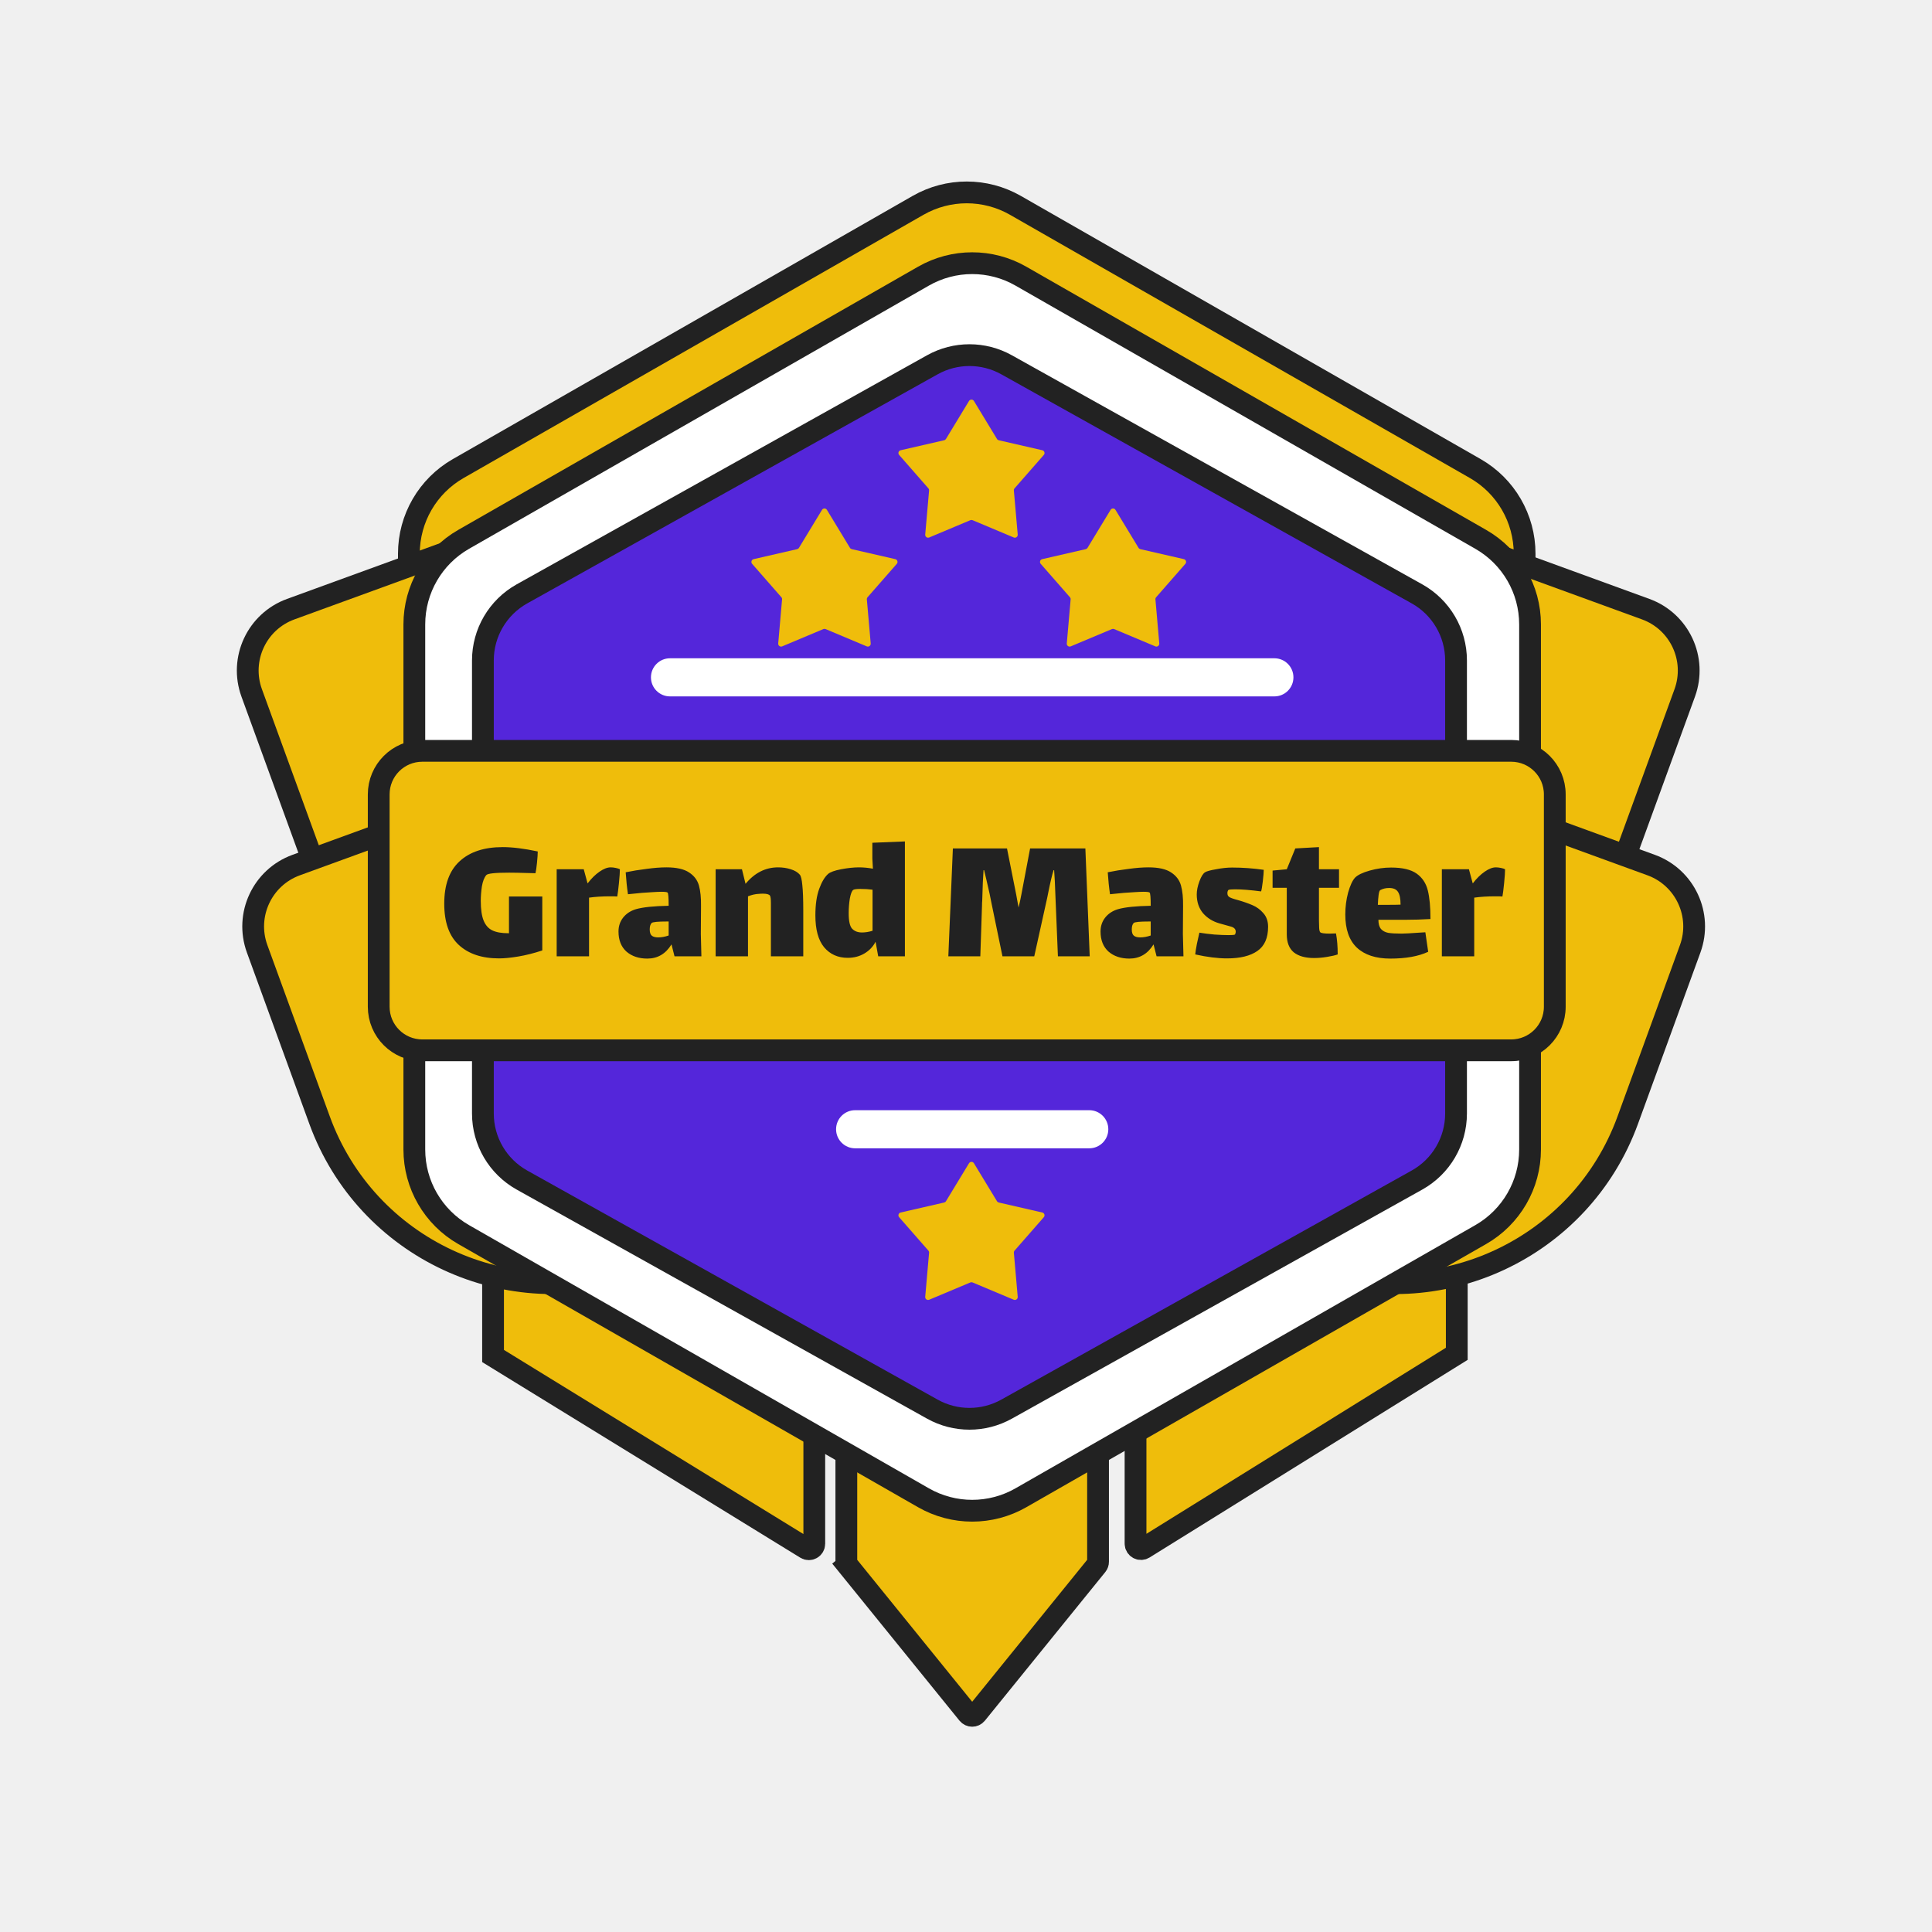
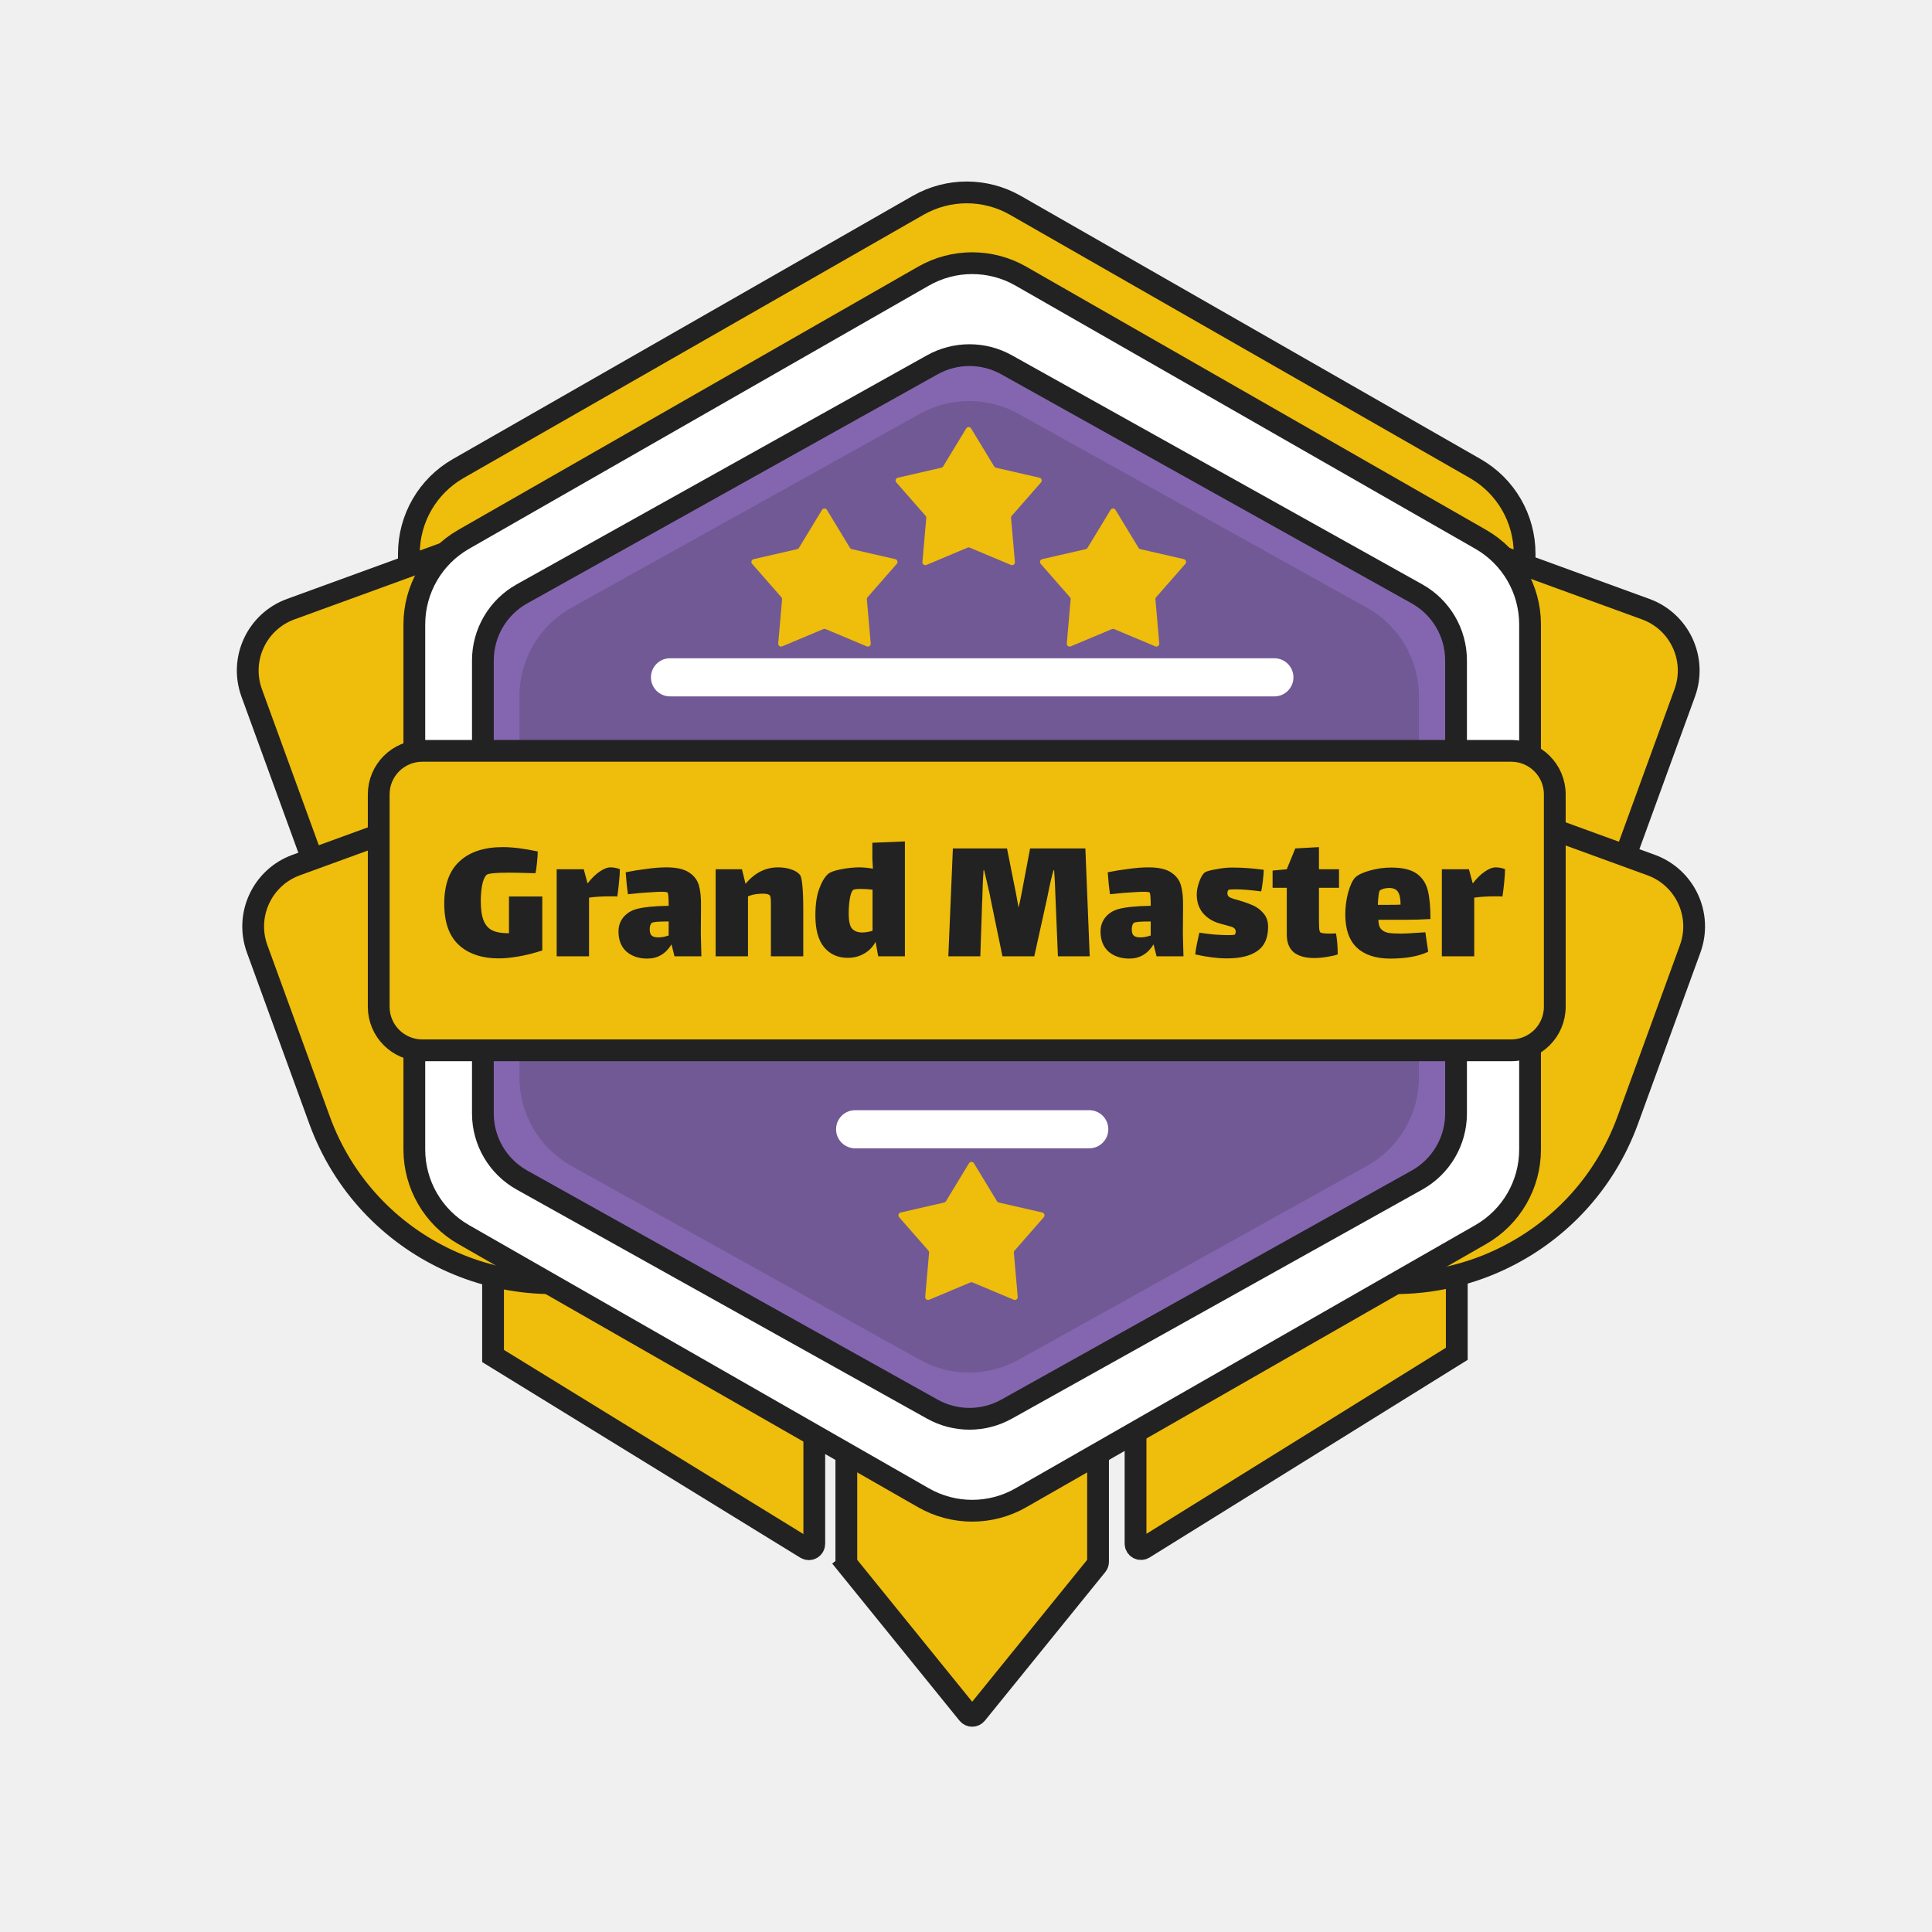
<svg xmlns="http://www.w3.org/2000/svg" width="305" height="305" viewBox="0 0 305 305" fill="none">
  <path d="M152.809 171.083C153.153 170.659 153.801 170.659 154.145 171.083L173.154 194.546C173.278 194.699 173.346 194.89 173.346 195.087V246.552C173.346 246.749 173.278 246.94 173.154 247.094L154.145 270.557C153.801 270.981 153.153 270.981 152.809 270.557L133.801 247.094L132.465 248.176L133.801 247.094C133.677 246.94 133.609 246.749 133.609 246.552V195.087C133.609 194.89 133.677 194.699 133.801 194.546L152.809 171.083Z" fill="#EFBD0B" stroke="#222222" stroke-width="3.438" />
  <path d="M160.304 32.418C155.542 29.693 149.693 29.693 144.932 32.418L72.335 73.971C67.52 76.727 64.549 81.85 64.549 87.399V170.298C64.549 175.846 67.52 180.97 72.335 183.726L144.932 225.278C149.693 228.003 155.542 228.003 160.304 225.278L232.9 183.726C237.715 180.97 240.686 175.846 240.686 170.298V87.399C240.686 81.85 237.715 76.727 232.9 73.971L160.304 32.418Z" fill="#EFBD0B" stroke="#222222" stroke-width="3.438" />
  <path d="M77.837 86.73H128.55V243.713C128.55 244.385 127.813 244.797 127.241 244.445L77.837 214.067V86.73Z" fill="#EFBD0B" stroke="#222222" stroke-width="3.438" />
  <path d="M229.977 85.011H179.264V243.687C179.264 244.361 180.005 244.773 180.577 244.417L229.977 213.722V85.011Z" fill="#EFBD0B" stroke="#222222" stroke-width="3.438" />
  <path d="M192.774 71.743L259.805 96.167C265.158 98.117 267.916 104.037 265.966 109.389L256.108 136.444C248.713 156.739 226.267 167.196 205.972 159.802L165.996 145.236L192.774 71.743Z" fill="#EFBD0B" stroke="#222222" stroke-width="3.438" />
  <path d="M112.927 71.743L45.895 96.167C40.543 98.117 37.785 104.037 39.735 109.389L49.593 136.444C56.987 156.739 79.434 167.196 99.728 159.802L139.705 145.236L112.927 71.743Z" fill="#EFBD0B" stroke="#222222" stroke-width="3.438" />
  <path d="M193.633 112.142L260.665 136.566C266.017 138.516 268.775 144.436 266.825 149.788L256.967 176.843C249.573 197.137 227.126 207.595 206.832 200.2L166.855 185.634L193.633 112.142Z" fill="#EFBD0B" stroke="#222222" stroke-width="3.438" />
  <path d="M113.786 112.142L46.755 136.566C41.402 138.516 38.644 144.436 40.594 149.788L50.452 176.843C57.847 197.137 80.293 207.595 100.588 200.2L140.564 185.634L113.786 112.142Z" fill="#EFBD0B" stroke="#222222" stroke-width="3.438" />
  <path d="M161.163 43.592C156.402 40.867 150.553 40.867 145.792 43.592L73.195 85.145C68.38 87.901 65.409 93.024 65.409 98.573V181.472C65.409 187.02 68.38 192.144 73.195 194.9L145.792 236.452C150.553 239.177 156.402 239.177 161.163 236.452L233.76 194.9C238.575 192.144 241.546 187.02 241.546 181.472V98.573C241.546 93.024 238.575 87.901 233.76 85.145L161.163 43.592Z" fill="white" stroke="#222222" stroke-width="3.438" />
-   <path d="M147.182 57.591C150.828 55.556 155.267 55.556 158.913 57.591L223.693 93.751C227.502 95.877 229.862 99.897 229.862 104.259V175.786C229.862 180.147 227.502 184.168 223.693 186.293L158.913 222.454C155.267 224.489 150.828 224.489 147.182 222.454L82.402 186.293C78.593 184.168 76.233 180.147 76.233 175.786V104.259C76.233 99.897 78.593 95.877 82.402 93.751L147.182 57.591Z" fill="#5426DA" stroke="#222222" stroke-width="3.438" />
+   <path d="M147.182 57.591C150.828 55.556 155.267 55.556 158.913 57.591L223.693 93.751C227.502 95.877 229.862 99.897 229.862 104.259V175.786C229.862 180.147 227.502 184.168 223.693 186.293L158.913 222.454C155.267 224.489 150.828 224.489 147.182 222.454L82.402 186.293C78.593 184.168 76.233 180.147 76.233 175.786V104.259C76.233 99.897 78.593 95.877 82.402 93.751L147.182 57.591Z" fill="#8466B0" stroke="#222222" stroke-width="3.438" />
+   <path d="M145.221 65.328C150.058 62.637 155.942 62.637 160.779 65.328L215.779 95.926C220.853 98.749 224 104.101 224 109.908V170.092C224 175.899 220.853 181.251 215.779 184.074L160.779 214.672C155.942 217.363 150.058 217.363 145.221 214.672L90.221 184.074C85.147 181.251 82 175.899 82 170.092V109.908C82 104.101 85.147 98.749 90.221 95.926L145.221 65.328Z" fill="#715995" />
  <rect x="59.786" y="118.534" width="185.663" height="47.275" rx="6.876" fill="#EFBD0B" stroke="#222222" stroke-width="3.438" />
  <path d="M85.61 141.53V150.045C84.275 150.484 83.01 150.802 81.815 151.002C80.62 151.201 79.614 151.3 78.797 151.3C76.088 151.3 73.967 150.593 72.433 149.179C70.899 147.765 70.132 145.593 70.132 142.665C70.132 139.677 70.939 137.446 72.552 135.972C74.166 134.478 76.437 133.731 79.365 133.731C80.899 133.731 82.742 133.96 84.893 134.418C84.893 134.817 84.853 135.414 84.773 136.211C84.694 136.988 84.614 137.536 84.534 137.854L83.459 137.825C82.144 137.785 81.118 137.765 80.381 137.765C78.17 137.765 76.965 137.894 76.766 138.153C76.447 138.532 76.218 139.119 76.078 139.916C75.959 140.713 75.899 141.48 75.899 142.217C75.899 143.551 76.048 144.587 76.347 145.324C76.646 146.061 77.104 146.579 77.722 146.878C78.339 147.177 79.176 147.326 80.232 147.326H80.351V141.53H85.61ZM96.397 136.928C96.656 136.928 96.925 136.958 97.204 137.018C97.502 137.078 97.722 137.147 97.861 137.227C97.861 137.665 97.811 138.392 97.712 139.408C97.612 140.404 97.522 141.111 97.443 141.53C97.243 141.51 96.875 141.5 96.337 141.5C95.082 141.5 93.967 141.569 92.99 141.709V150.972H87.881V137.227H92.154L92.751 139.438H92.781C93.359 138.681 93.977 138.073 94.634 137.615C95.291 137.157 95.879 136.928 96.397 136.928ZM106.485 150.972L106.007 149.089C105.091 150.583 103.816 151.33 102.183 151.33C100.848 151.33 99.752 150.962 98.896 150.225C98.059 149.468 97.641 148.412 97.641 147.057C97.641 146.221 97.88 145.494 98.358 144.876C98.856 144.239 99.533 143.791 100.39 143.532C101.505 143.213 103.228 143.034 105.559 142.994C105.559 141.679 105.499 140.982 105.38 140.902C105.28 140.822 104.961 140.783 104.424 140.783C104.085 140.783 103.617 140.803 103.019 140.842C102.063 140.882 100.768 140.992 99.135 141.171C98.975 140.095 98.856 138.94 98.776 137.705C99.832 137.486 100.938 137.307 102.093 137.167C103.248 137.008 104.284 136.928 105.2 136.928C106.794 136.928 107.989 137.197 108.786 137.735C109.583 138.253 110.101 138.94 110.34 139.797C110.579 140.653 110.688 141.739 110.668 143.053L110.639 147.446L110.728 150.972H106.485ZM103.916 147.984C104.434 147.984 104.981 147.884 105.559 147.685V145.474H105.32C103.846 145.474 103.029 145.553 102.87 145.713C102.77 145.812 102.691 145.962 102.631 146.161C102.591 146.36 102.571 146.549 102.571 146.729C102.571 147.207 102.681 147.535 102.9 147.715C103.119 147.894 103.457 147.984 103.916 147.984ZM126.272 138.093C126.451 138.313 126.581 138.86 126.661 139.737C126.76 140.613 126.81 141.948 126.81 143.741V150.972H121.7V143.8V142.575C121.7 141.938 121.651 141.54 121.551 141.38C121.392 141.181 121.023 141.081 120.446 141.081C120.167 141.081 119.957 141.091 119.818 141.111C119.26 141.131 118.683 141.261 118.085 141.5V150.972H112.976V137.227H117.129L117.697 139.528C119.131 137.795 120.844 136.928 122.836 136.928C123.553 136.928 124.22 137.028 124.838 137.227C125.475 137.426 125.953 137.715 126.272 138.093ZM142.855 132.835V150.972H138.642L138.224 148.671C137.825 149.448 137.238 150.065 136.461 150.523C135.684 150.982 134.808 151.211 133.832 151.211C132.278 151.211 131.033 150.653 130.097 149.537C129.18 148.422 128.722 146.749 128.722 144.518C128.722 142.824 128.921 141.43 129.32 140.334C129.718 139.239 130.186 138.452 130.724 137.974C131.063 137.675 131.75 137.426 132.786 137.227C133.841 137.028 134.778 136.928 135.594 136.928C136.312 136.928 137.049 136.998 137.806 137.137C137.746 136.181 137.716 135.653 137.716 135.554V133.044L142.855 132.835ZM136.073 147.207C136.61 147.207 137.168 147.117 137.746 146.938V140.454C137.168 140.374 136.531 140.334 135.833 140.334C135.236 140.334 134.857 140.384 134.698 140.484C134.479 140.643 134.3 141.101 134.16 141.858C134.041 142.595 133.981 143.372 133.981 144.189C133.981 145.404 134.16 146.211 134.519 146.609C134.897 147.008 135.415 147.207 136.073 147.207ZM172.031 150.972H167.011L166.623 141.589C166.563 139.737 166.493 138.332 166.414 137.376H166.324C166.085 138.133 165.806 139.309 165.487 140.902L165.338 141.649L163.276 150.972H158.256L156.523 142.575L156.224 141.081C155.806 139.229 155.517 137.994 155.358 137.376H155.268C155.189 138.372 155.119 139.996 155.059 142.247C155.039 142.386 155.029 142.605 155.029 142.904L154.76 150.972H149.711L150.428 133.94H158.973L160.438 141.291L160.796 143.263C160.955 142.645 161.105 141.958 161.244 141.201L162.619 133.94H171.344L172.031 150.972ZM182.586 150.972L182.108 149.089C181.191 150.583 179.917 151.33 178.283 151.33C176.948 151.33 175.853 150.962 174.996 150.225C174.16 149.468 173.741 148.412 173.741 147.057C173.741 146.221 173.98 145.494 174.458 144.876C174.956 144.239 175.634 143.791 176.49 143.532C177.606 143.213 179.329 143.034 181.66 142.994C181.66 141.679 181.6 140.982 181.48 140.902C181.381 140.822 181.062 140.783 180.524 140.783C180.185 140.783 179.717 140.803 179.12 140.842C178.164 140.882 176.869 140.992 175.235 141.171C175.076 140.095 174.956 138.94 174.877 137.705C175.933 137.486 177.038 137.307 178.193 137.167C179.349 137.008 180.385 136.928 181.301 136.928C182.895 136.928 184.09 137.197 184.887 137.735C185.683 138.253 186.201 138.94 186.44 139.797C186.679 140.653 186.789 141.739 186.769 143.053L186.739 147.446L186.829 150.972H182.586ZM180.016 147.984C180.534 147.984 181.082 147.884 181.66 147.685V145.474H181.42C179.946 145.474 179.13 145.553 178.97 145.713C178.871 145.812 178.791 145.962 178.731 146.161C178.691 146.36 178.672 146.549 178.672 146.729C178.672 147.207 178.781 147.535 179 147.715C179.219 147.894 179.558 147.984 180.016 147.984ZM200.191 146.31C200.191 148.083 199.624 149.358 198.488 150.135C197.373 150.912 195.779 151.3 193.707 151.3C192.253 151.3 190.58 151.091 188.688 150.673C188.727 150.274 188.817 149.707 188.957 148.97C189.116 148.213 189.245 147.635 189.345 147.237C190.062 147.356 190.859 147.456 191.735 147.535C192.612 147.595 193.359 147.625 193.976 147.625C194.514 147.625 194.843 147.595 194.962 147.535C194.982 147.516 195.002 147.466 195.022 147.386C195.062 147.286 195.082 147.187 195.082 147.087C195.082 146.689 194.833 146.42 194.335 146.281C194.176 146.241 193.568 146.071 192.512 145.773C191.456 145.474 190.59 144.936 189.913 144.159C189.255 143.362 188.927 142.376 188.927 141.201C188.927 140.583 189.066 139.896 189.345 139.139C189.624 138.382 189.923 137.904 190.241 137.705C190.48 137.546 191.058 137.386 191.974 137.227C192.891 137.048 193.737 136.958 194.514 136.958C196.168 136.958 197.831 137.078 199.504 137.317C199.504 137.675 199.454 138.283 199.355 139.139C199.255 139.976 199.166 140.504 199.086 140.723C197.393 140.504 196.028 140.394 194.992 140.394C194.454 140.394 194.106 140.424 193.946 140.484C193.907 140.504 193.867 140.563 193.827 140.663C193.787 140.743 193.767 140.852 193.767 140.992C193.767 141.271 193.857 141.47 194.036 141.589C194.215 141.729 194.684 141.898 195.44 142.097C196.337 142.356 197.104 142.625 197.741 142.904C198.399 143.183 198.966 143.601 199.444 144.159C199.942 144.717 200.191 145.434 200.191 146.31ZM208.22 145.324C208.22 145.683 208.23 146.061 208.25 146.46C208.27 146.838 208.33 147.077 208.43 147.177C208.569 147.316 209.057 147.386 209.894 147.386L210.91 147.356C211.089 148.312 211.179 149.418 211.179 150.673C210.8 150.812 210.242 150.942 209.505 151.061C208.788 151.181 208.101 151.241 207.444 151.241C206.069 151.241 205.003 150.942 204.246 150.344C203.509 149.727 203.141 148.78 203.141 147.506V140.155H200.9V137.436L203.141 137.227L204.485 133.94L208.22 133.731V137.227H211.388V140.155H208.22V145.324ZM221.252 147.386C221.75 147.386 222.677 147.336 224.031 147.237C224.21 147.237 224.539 147.217 225.017 147.177L225.465 150.255C223.932 150.972 221.94 151.33 219.489 151.33C217.199 151.33 215.436 150.753 214.201 149.597C212.986 148.442 212.378 146.699 212.378 144.368C212.378 143.173 212.527 142.018 212.826 140.902C213.145 139.787 213.503 139.01 213.902 138.571C214.32 138.133 215.097 137.755 216.232 137.436C217.368 137.117 218.493 136.958 219.609 136.958C221.402 136.958 222.746 137.277 223.643 137.914C224.539 138.552 225.127 139.438 225.406 140.573C225.685 141.689 225.824 143.193 225.824 145.085C224.469 145.165 223.145 145.205 221.85 145.205H217.607C217.607 145.842 217.736 146.32 217.995 146.639C218.274 146.958 218.663 147.167 219.161 147.267C219.659 147.346 220.356 147.386 221.252 147.386ZM217.906 140.514C217.786 140.573 217.697 140.832 217.637 141.291C217.577 141.749 217.537 142.267 217.517 142.844H219.071C220.007 142.844 220.685 142.834 221.103 142.814C221.103 141.858 220.963 141.181 220.685 140.783C220.426 140.384 219.967 140.185 219.31 140.185C218.772 140.185 218.304 140.295 217.906 140.514ZM236.138 136.928C236.397 136.928 236.666 136.958 236.945 137.018C237.244 137.078 237.463 137.147 237.602 137.227C237.602 137.665 237.552 138.392 237.453 139.408C237.353 140.404 237.264 141.111 237.184 141.53C236.985 141.51 236.616 141.5 236.078 141.5C234.823 141.5 233.708 141.569 232.732 141.709V150.972H227.622V137.227H231.895L232.493 139.438H232.523C233.1 138.681 233.718 138.073 234.375 137.615C235.033 137.157 235.62 136.928 236.138 136.928Z" fill="#222222" />
  <rect x="102.764" y="103.921" width="101.427" height="6.017" rx="3.008" fill="white" />
  <rect x="131.989" y="175.264" width="42.977" height="6.017" rx="3.008" fill="white" />
-   <path d="M152.976 63.302C153.152 63.011 153.575 63.011 153.752 63.302L157.39 69.295C157.453 69.4 157.557 69.475 157.676 69.502L164.543 71.079C164.878 71.156 165.01 71.562 164.783 71.82L160.167 77.093C160.085 77.186 160.045 77.308 160.056 77.432L160.665 84.391C160.695 84.732 160.352 84.982 160.037 84.85L153.54 82.121C153.427 82.073 153.3 82.073 153.188 82.121L146.691 84.85C146.375 84.982 146.033 84.732 146.062 84.391L146.672 77.432C146.682 77.308 146.642 77.186 146.561 77.093L141.944 71.82C141.718 71.562 141.849 71.156 142.184 71.079L149.051 69.502C149.171 69.475 149.274 69.4 149.338 69.295L152.976 63.302Z" fill="#EFBD0B" />
+   <path d="M152.532 67.639C152.709 67.348 153.132 67.348 153.308 67.639L156.946 73.632C157.01 73.737 157.113 73.812 157.233 73.839L164.1 75.416C164.435 75.493 164.566 75.899 164.34 76.157L159.723 81.43C159.642 81.523 159.602 81.645 159.612 81.769L160.222 88.728C160.251 89.069 159.909 89.319 159.593 89.187L153.096 86.458C152.984 86.41 152.857 86.41 152.744 86.458L146.247 89.187C145.932 89.319 145.589 89.069 145.619 88.728L146.228 81.769C146.239 81.645 146.199 81.523 146.117 81.43L141.501 76.157C141.274 75.899 141.406 75.493 141.741 75.416L148.608 73.839C148.727 73.812 148.831 73.737 148.894 73.632L152.532 67.639Z" fill="#EFBD0B" />
  <path d="M175.324 80.493C175.501 80.202 175.924 80.202 176.1 80.493L179.738 86.486C179.802 86.591 179.905 86.665 180.025 86.693L186.892 88.27C187.227 88.346 187.358 88.753 187.132 89.011L182.515 94.284C182.434 94.377 182.394 94.499 182.404 94.623L183.014 101.582C183.043 101.923 182.701 102.173 182.385 102.04L175.888 99.311C175.776 99.264 175.649 99.264 175.536 99.311L169.039 102.04C168.724 102.173 168.381 101.923 168.411 101.582L169.02 94.623C169.031 94.499 168.991 94.377 168.909 94.284L164.293 89.011C164.066 88.753 164.198 88.346 164.533 88.27L171.4 86.693C171.519 86.665 171.623 86.591 171.686 86.486L175.324 80.493Z" fill="#EFBD0B" />
  <path d="M152.976 183.639C153.152 183.348 153.575 183.348 153.752 183.639L157.39 189.632C157.453 189.737 157.557 189.811 157.676 189.839L164.543 191.416C164.878 191.492 165.01 191.899 164.783 192.157L160.167 197.43C160.085 197.523 160.045 197.645 160.056 197.769L160.665 204.728C160.695 205.069 160.352 205.319 160.037 205.186L153.54 202.457C153.427 202.41 153.3 202.41 153.188 202.457L146.691 205.186C146.375 205.319 146.033 205.069 146.062 204.728L146.672 197.769C146.682 197.645 146.642 197.523 146.561 197.43L141.944 192.157C141.718 191.899 141.849 191.492 142.184 191.416L149.051 189.839C149.171 189.811 149.274 189.737 149.338 189.632L152.976 183.639Z" fill="#EFBD0B" />
  <path d="M129.768 80.493C129.945 80.202 130.367 80.202 130.544 80.493L134.182 86.486C134.246 86.591 134.349 86.665 134.469 86.693L141.336 88.27C141.67 88.346 141.802 88.753 141.576 89.011L136.959 94.284C136.877 94.377 136.837 94.499 136.848 94.623L137.457 101.582C137.487 101.923 137.144 102.173 136.829 102.04L130.332 99.311C130.219 99.264 130.093 99.264 129.98 99.311L123.483 102.04C123.168 102.173 122.825 101.923 122.855 101.582L123.464 94.623C123.475 94.499 123.435 94.377 123.353 94.284L118.736 89.011C118.51 88.753 118.642 88.346 118.976 88.27L125.843 86.693C125.963 86.665 126.066 86.591 126.13 86.486L129.768 80.493Z" fill="#EFBD0B" />
</svg>
